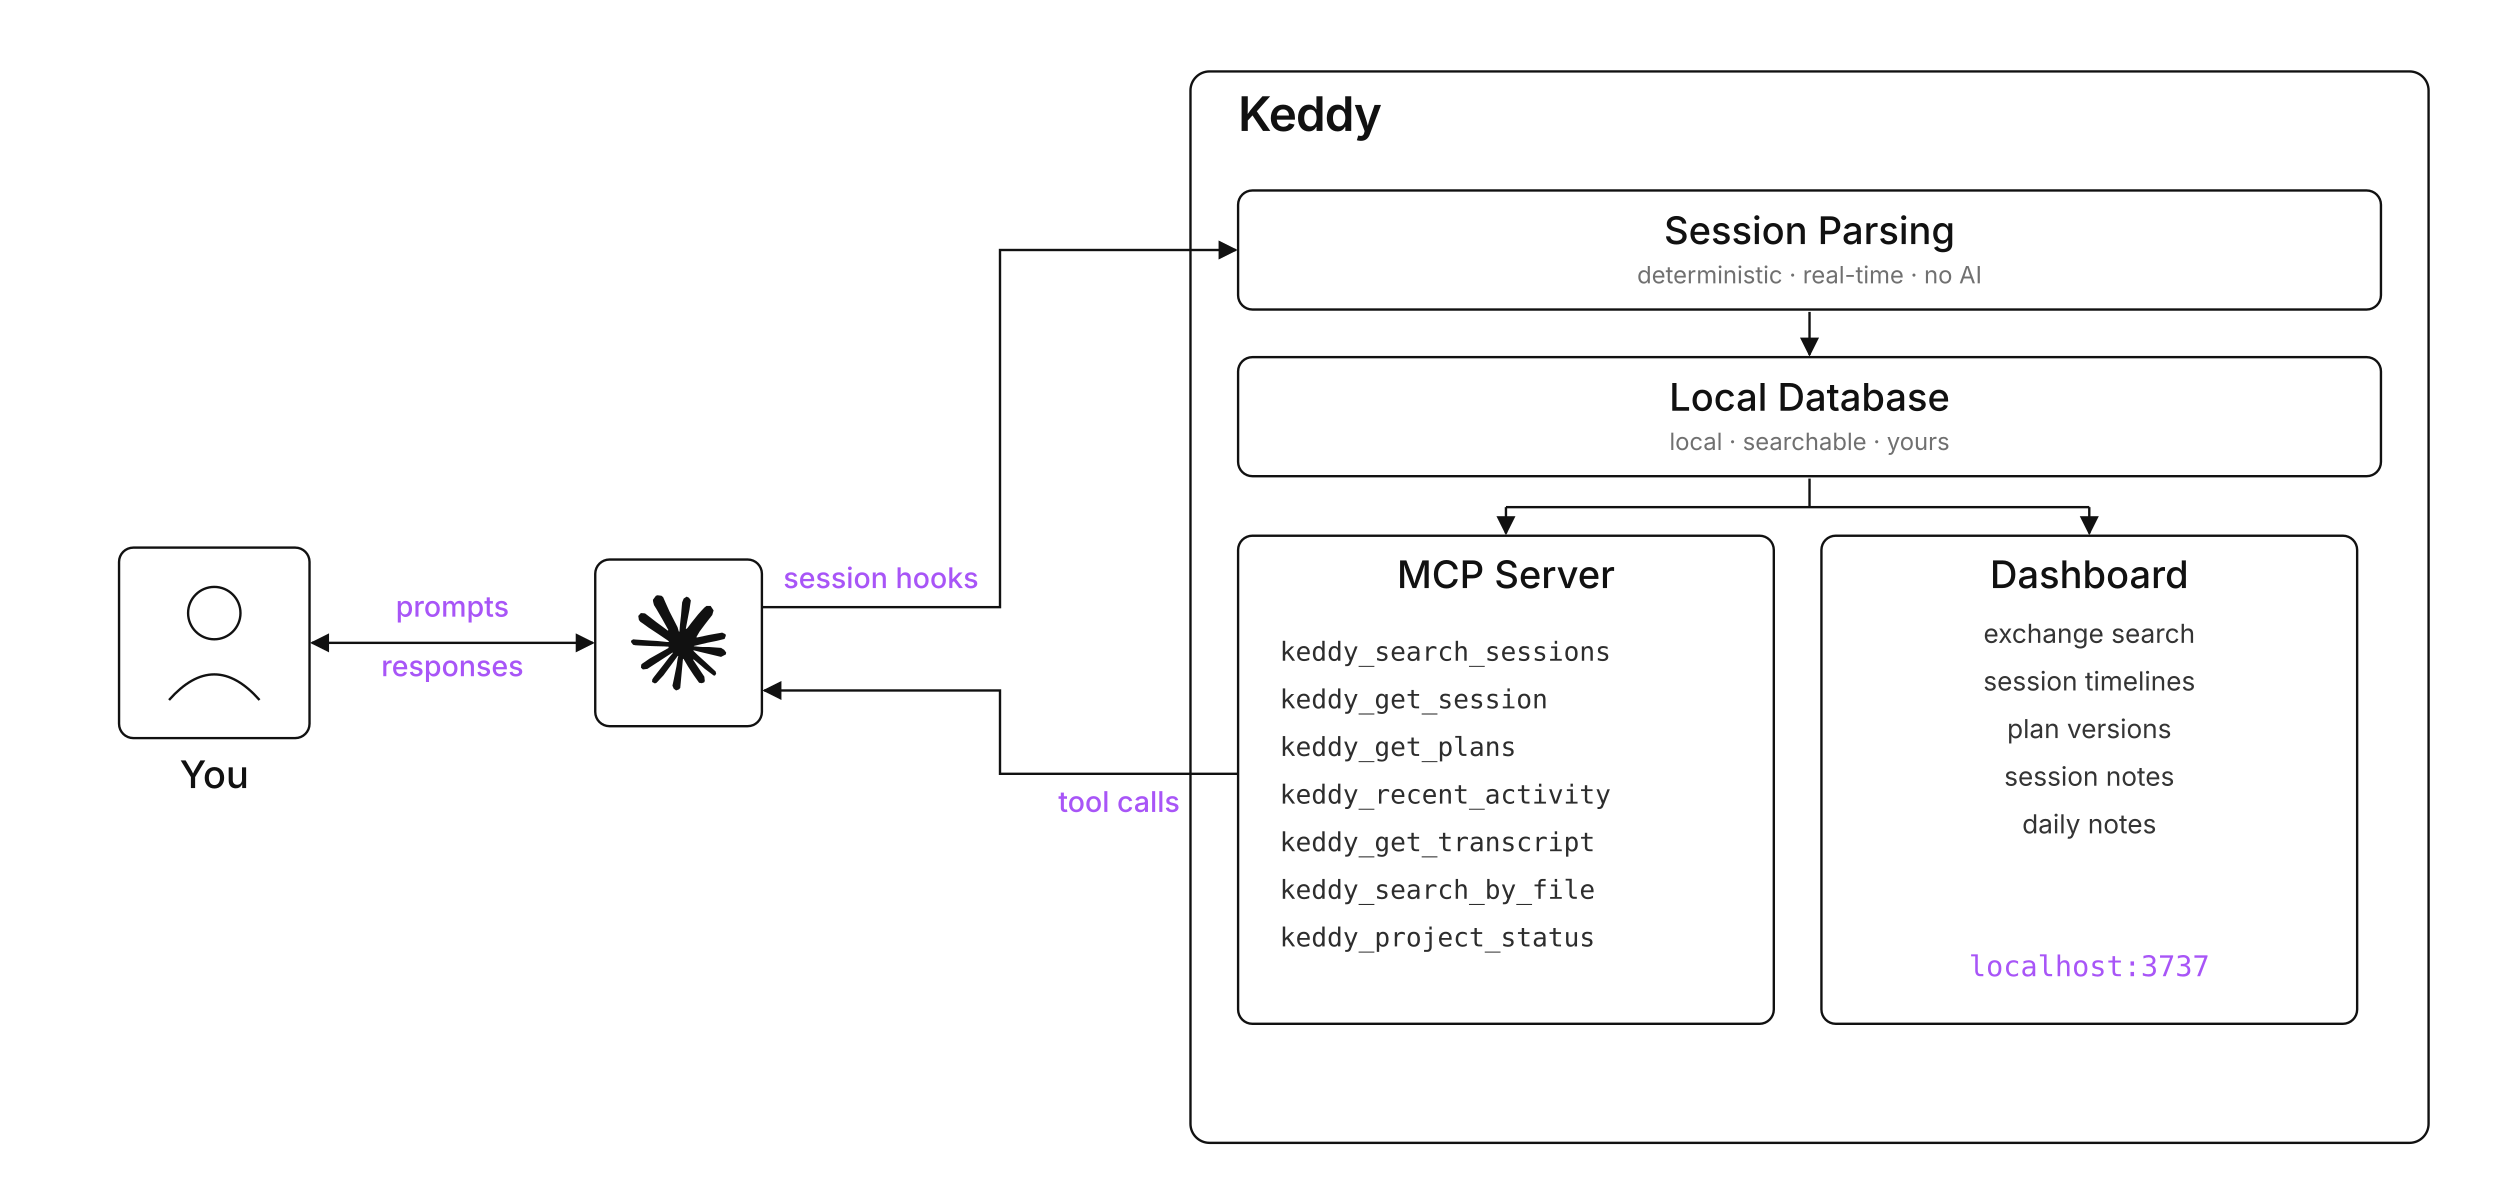
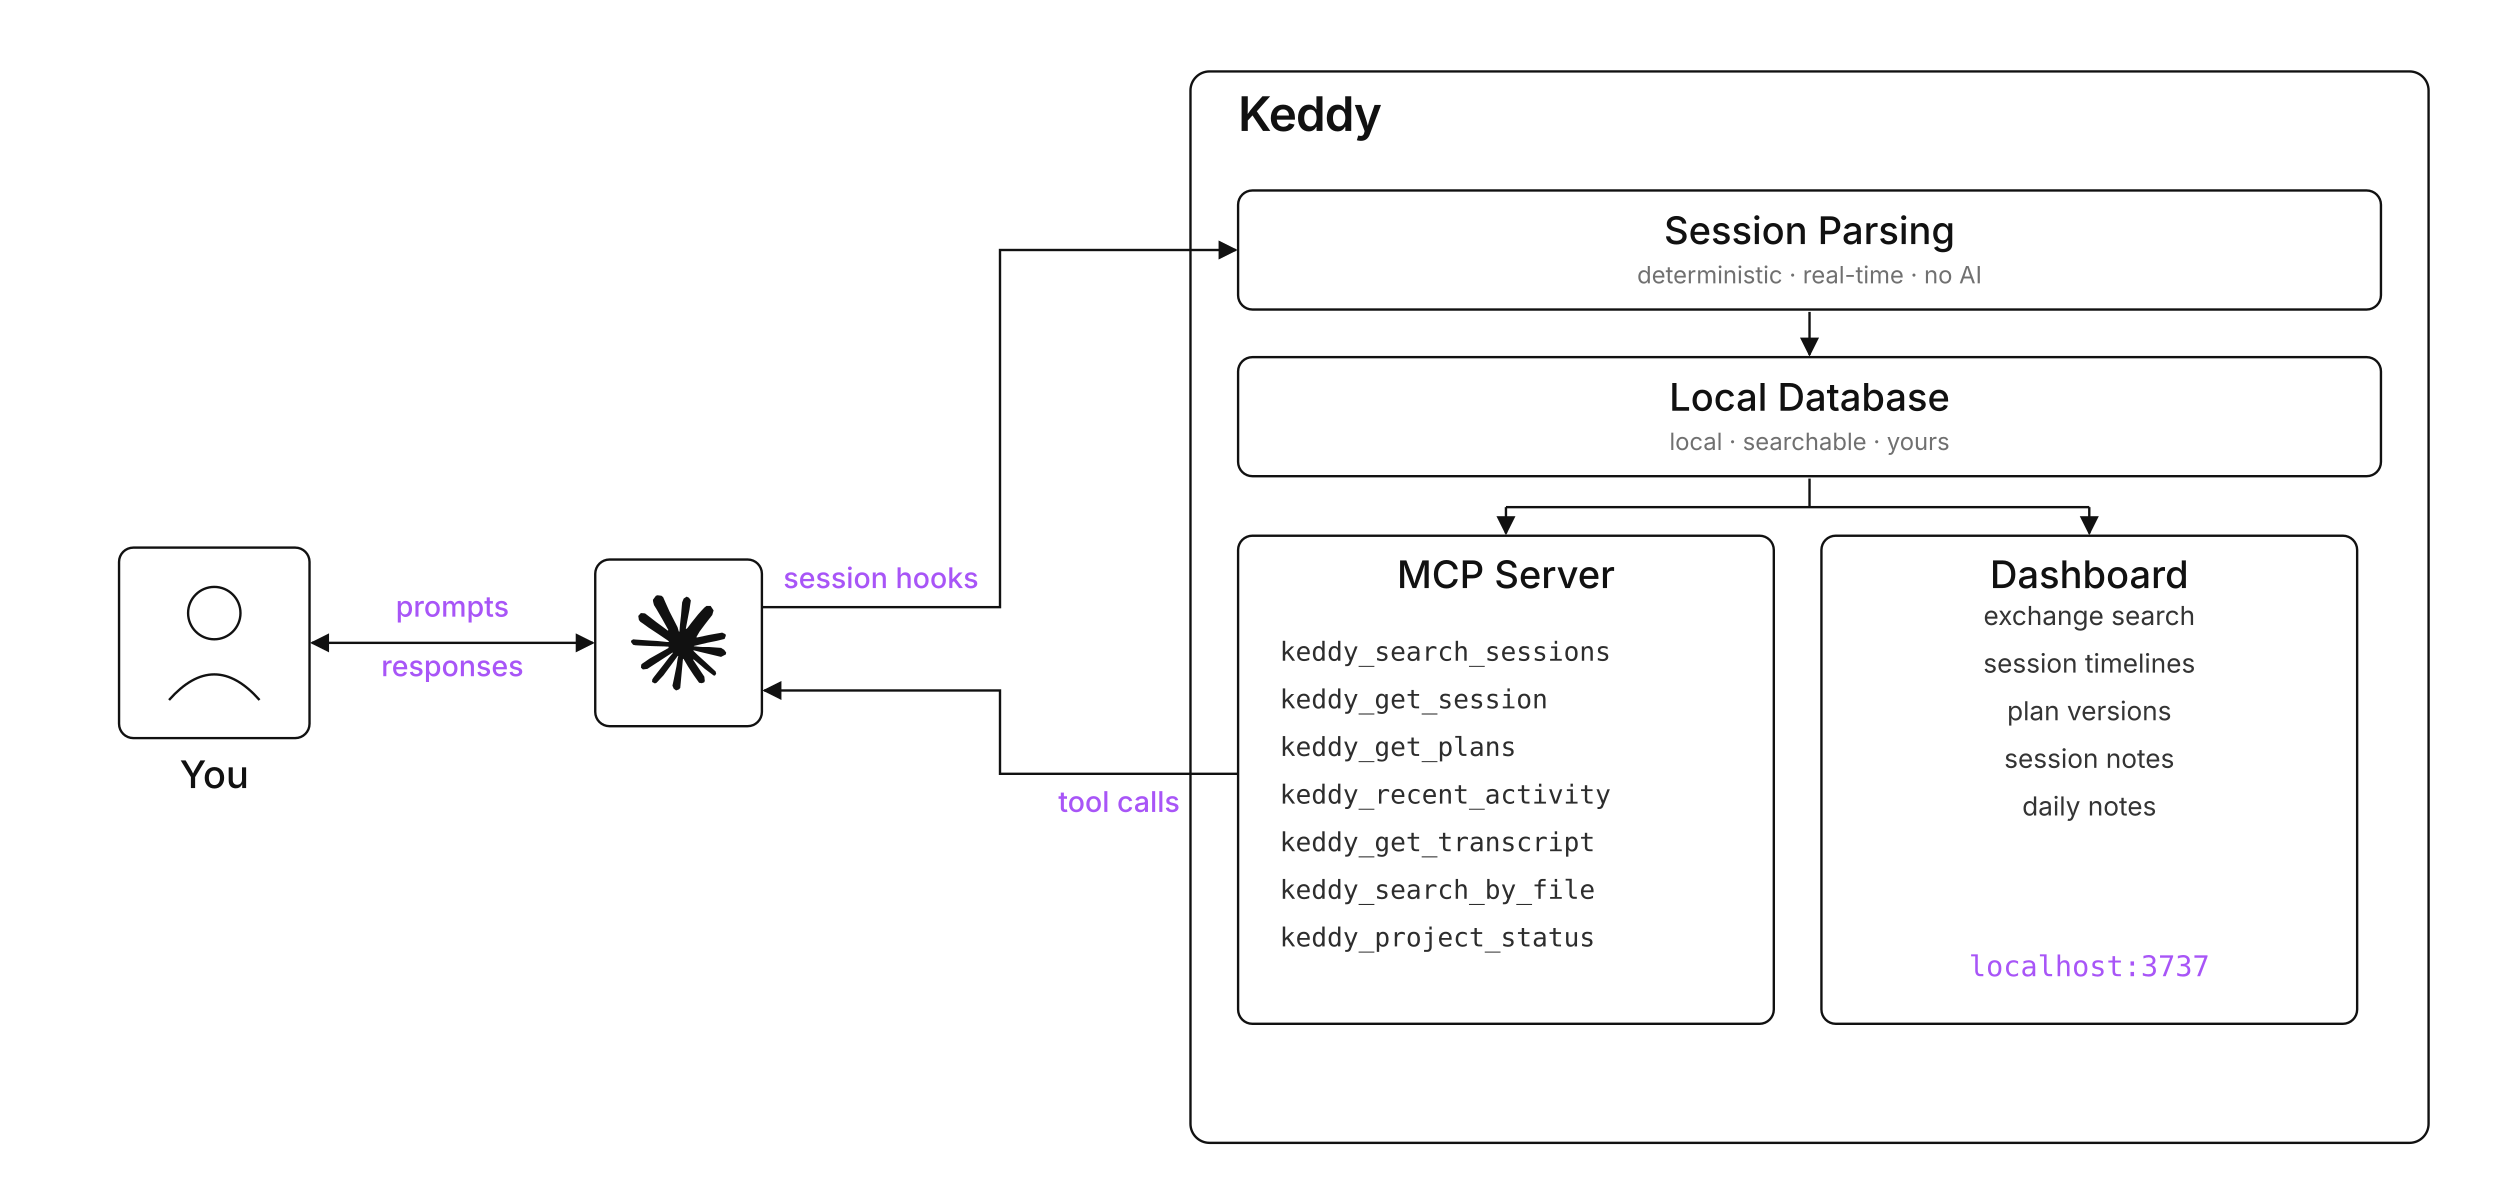
<svg xmlns="http://www.w3.org/2000/svg" viewBox="0 0 2100 1000" role="img" aria-label="Keddy architecture: You interact with Claude Code; Claude Code sends session hooks to Keddy's session reader, which writes to a local database. The database serves both MCP tools that Claude can call, and a dashboard you open in your browser.">
  <defs>
    <style>
      .box { fill: none; stroke: #111111; stroke-width: 2; }
      .label { font-family: -apple-system, BlinkMacSystemFont, "Inter", "Helvetica Neue", Arial, sans-serif; fill: #111111; }
      .label-box { font-size: 32px; font-weight: 500; }
      .label-sub { font-size: 20px; font-weight: 400; opacity: 0.6; }
      .label-title { font-size: 40px; font-weight: 600; letter-spacing: -0.02em; }
      .label-arrow { font-family: -apple-system, BlinkMacSystemFont, "Inter", "Helvetica Neue", Arial, sans-serif; font-size: 24px; font-weight: 500; fill: #a855f7; }
      .tool-list { font-family: ui-monospace, "SF Mono", Menlo, Consolas, monospace; font-size: 22px; fill: #111111; opacity: 0.88; }
      .capability-list { font-family: -apple-system, BlinkMacSystemFont, "Inter", "Helvetica Neue", Arial, sans-serif; font-size: 22px; fill: #111111; opacity: 0.85; }
      .arrow { stroke: #111111; stroke-width: 2; fill: none; }
    </style>
    <marker id="arrowhead" viewBox="0 0 10 10" refX="9" refY="5" markerWidth="8" markerHeight="8" orient="auto-start-reverse">
      <path d="M 0 0 L 10 5 L 0 10 z" fill="#111111" />
    </marker>
  </defs>
  <rect x="100" y="460" width="160" height="160" rx="12" class="box" />
  <circle cx="180" cy="515" r="22" fill="none" stroke="#111111" stroke-width="2" />
  <path d="M 142 588 Q 180 545 218 588" fill="none" stroke="#111111" stroke-width="2" />
  <text x="180" y="662" text-anchor="middle" class="label label-box">You</text>
  <line x1="262" y1="540" x2="498" y2="540" class="arrow" marker-end="url(#arrowhead)" marker-start="url(#arrowhead)" />
  <text x="380" y="518" text-anchor="middle" class="label-arrow">prompts</text>
  <text x="380" y="568" text-anchor="middle" class="label-arrow">responses</text>
  <rect x="500" y="470" width="140" height="140" rx="12" class="box" />
  <svg x="530" y="500" width="80" height="80" viewBox="0 0 24 24">
    <path fill="#111111" d="m4.714 15.956 4.717-2.647.079-.231-.079-.128h-.231l-.789-.049-2.696-.073-2.337-.097-2.265-.121-.571-.121-.534-.704.055-.352.48-.322.686.061 1.518.103 2.277.158 1.651.097 2.447.255h.389l.055-.158-.134-.097-.103-.097L6.973 9.836l-2.55-1.688-1.336-.971-.723-.492-.364-.461-.158-1.008.656-.723.88.061.225.061.892.686 1.906 1.475 2.489 1.834.364.303.146-.103.018-.073-.164-.273-1.354-2.447-1.445-2.489-.643-1.032-.17-.619c-.061-.255-.103-.467-.103-.729L6.287.134 6.7 0l.996.134.419.364.619 1.415 1.002 2.228 1.554 3.03.455.898.243.832.091.255h.158v-.146l.128-1.706.237-2.095.231-2.696.079-.759.376-.911.747-.492.583.279.48.686-.067.443-.285 1.852-.559 2.902-.364 1.943h.212l.243-.243.984-1.305 1.651-2.064.729-.82.85-.905.546-.431h1.032l.759 1.129-.34 1.166-1.062 1.348-.88 1.141-1.263 1.7-.789 1.36.073.109.188-.018 2.853-.607 1.542-.279 1.84-.316.832.389.091.395-.328.807-1.967.486-2.307.461-3.436.814-.043.03.049.061 1.548.146.662.036h1.621l3.018.225.789.522.474.638-.079.486-1.214.619-1.639-.389-3.825-.911-1.311-.328h-.182v.109l1.093 1.069 2.003 1.809 2.507 2.331.128.577-.322.455-.34-.049-2.204-1.657-.85-.747-1.925-1.621h-.128v.17l.443.65 2.344 3.521.121 1.081-.17.352-.607.212-.668-.121-1.372-1.925L14.38 17.959l-1.141-1.943-.14.079-.674 7.255-.316.37-.729.279-.607-.461-.322-.747.322-1.475.389-1.925.316-1.53.285-1.9.17-.631-.012-.043-.14.018-1.433 1.967-2.18 2.945-1.724 1.846-.413.164-.716-.37.067-.662.401-.589 2.386-3.036 1.439-1.882.929-1.087-.006-.158h-.055l-6.338 4.116-1.129.146-.486-.455.061-.747.231-.243 1.906-1.311Z" />
  </svg>
  <path d="M 640 510 L 840 510 L 840 210 L 1038 210" class="arrow" marker-end="url(#arrowhead)" />
  <text x="740" y="494" text-anchor="middle" class="label-arrow">session hooks</text>
  <path d="M 1040 650 L 840 650 L 840 580 L 642 580" class="arrow" marker-end="url(#arrowhead)" />
  <text x="940" y="682" text-anchor="middle" class="label-arrow">tool calls</text>
  <rect x="1000" y="60" width="1040" height="900" rx="16" class="box" />
  <text x="1040" y="110" class="label label-title">Keddy</text>
  <rect x="1040" y="160" width="960" height="100" rx="12" class="box" />
  <text x="1520" y="205" text-anchor="middle" class="label label-box">Session Parsing</text>
  <text x="1520" y="238" text-anchor="middle" class="label label-sub">deterministic · real-time · no AI</text>
  <line x1="1520" y1="262" x2="1520" y2="298" class="arrow" marker-end="url(#arrowhead)" />
  <rect x="1040" y="300" width="960" height="100" rx="12" class="box" />
  <text x="1520" y="345" text-anchor="middle" class="label label-box">Local Database</text>
  <text x="1520" y="378" text-anchor="middle" class="label label-sub">local · searchable · yours</text>
  <line x1="1520" y1="402" x2="1520" y2="426" class="arrow" />
  <line x1="1265" y1="426" x2="1755" y2="426" class="arrow" />
  <line x1="1265" y1="426" x2="1265" y2="448" class="arrow" marker-end="url(#arrowhead)" />
  <line x1="1755" y1="426" x2="1755" y2="448" class="arrow" marker-end="url(#arrowhead)" />
  <rect x="1040" y="450" width="450" height="410" rx="12" class="box" />
  <text x="1265" y="494" text-anchor="middle" class="label label-box">MCP Server</text>
  <g class="tool-list">
    <text x="1075" y="555">keddy_search_sessions</text>
    <text x="1075" y="595">keddy_get_session</text>
    <text x="1075" y="635">keddy_get_plans</text>
    <text x="1075" y="675">keddy_recent_activity</text>
    <text x="1075" y="715">keddy_get_transcript</text>
    <text x="1075" y="755">keddy_search_by_file</text>
    <text x="1075" y="795">keddy_project_status</text>
  </g>
  <rect x="1530" y="450" width="450" height="410" rx="12" class="box" />
  <text x="1755" y="494" text-anchor="middle" class="label label-box">Dashboard</text>
  <g class="capability-list">
-     <text x="1755" y="540" text-anchor="middle">exchange search</text>
-     <text x="1755" y="580" text-anchor="middle">session timelines</text>
-     <text x="1755" y="620" text-anchor="middle">plan versions</text>
-     <text x="1755" y="660" text-anchor="middle">session notes</text>
-     <text x="1755" y="700" text-anchor="middle">daily notes</text>
+     <text x="1755" y="525" text-anchor="middle">exchange search</text>
+     <text x="1755" y="565" text-anchor="middle">session timelines</text>
+     <text x="1755" y="605" text-anchor="middle">plan versions</text>
+     <text x="1755" y="645" text-anchor="middle">session notes</text>
+     <text x="1755" y="685" text-anchor="middle">daily notes</text>
  </g>
  <text x="1755" y="820" text-anchor="middle" class="label-arrow" style="font-family: ui-monospace, 'SF Mono', Menlo, Consolas, monospace;">localhost:3737</text>
</svg>
